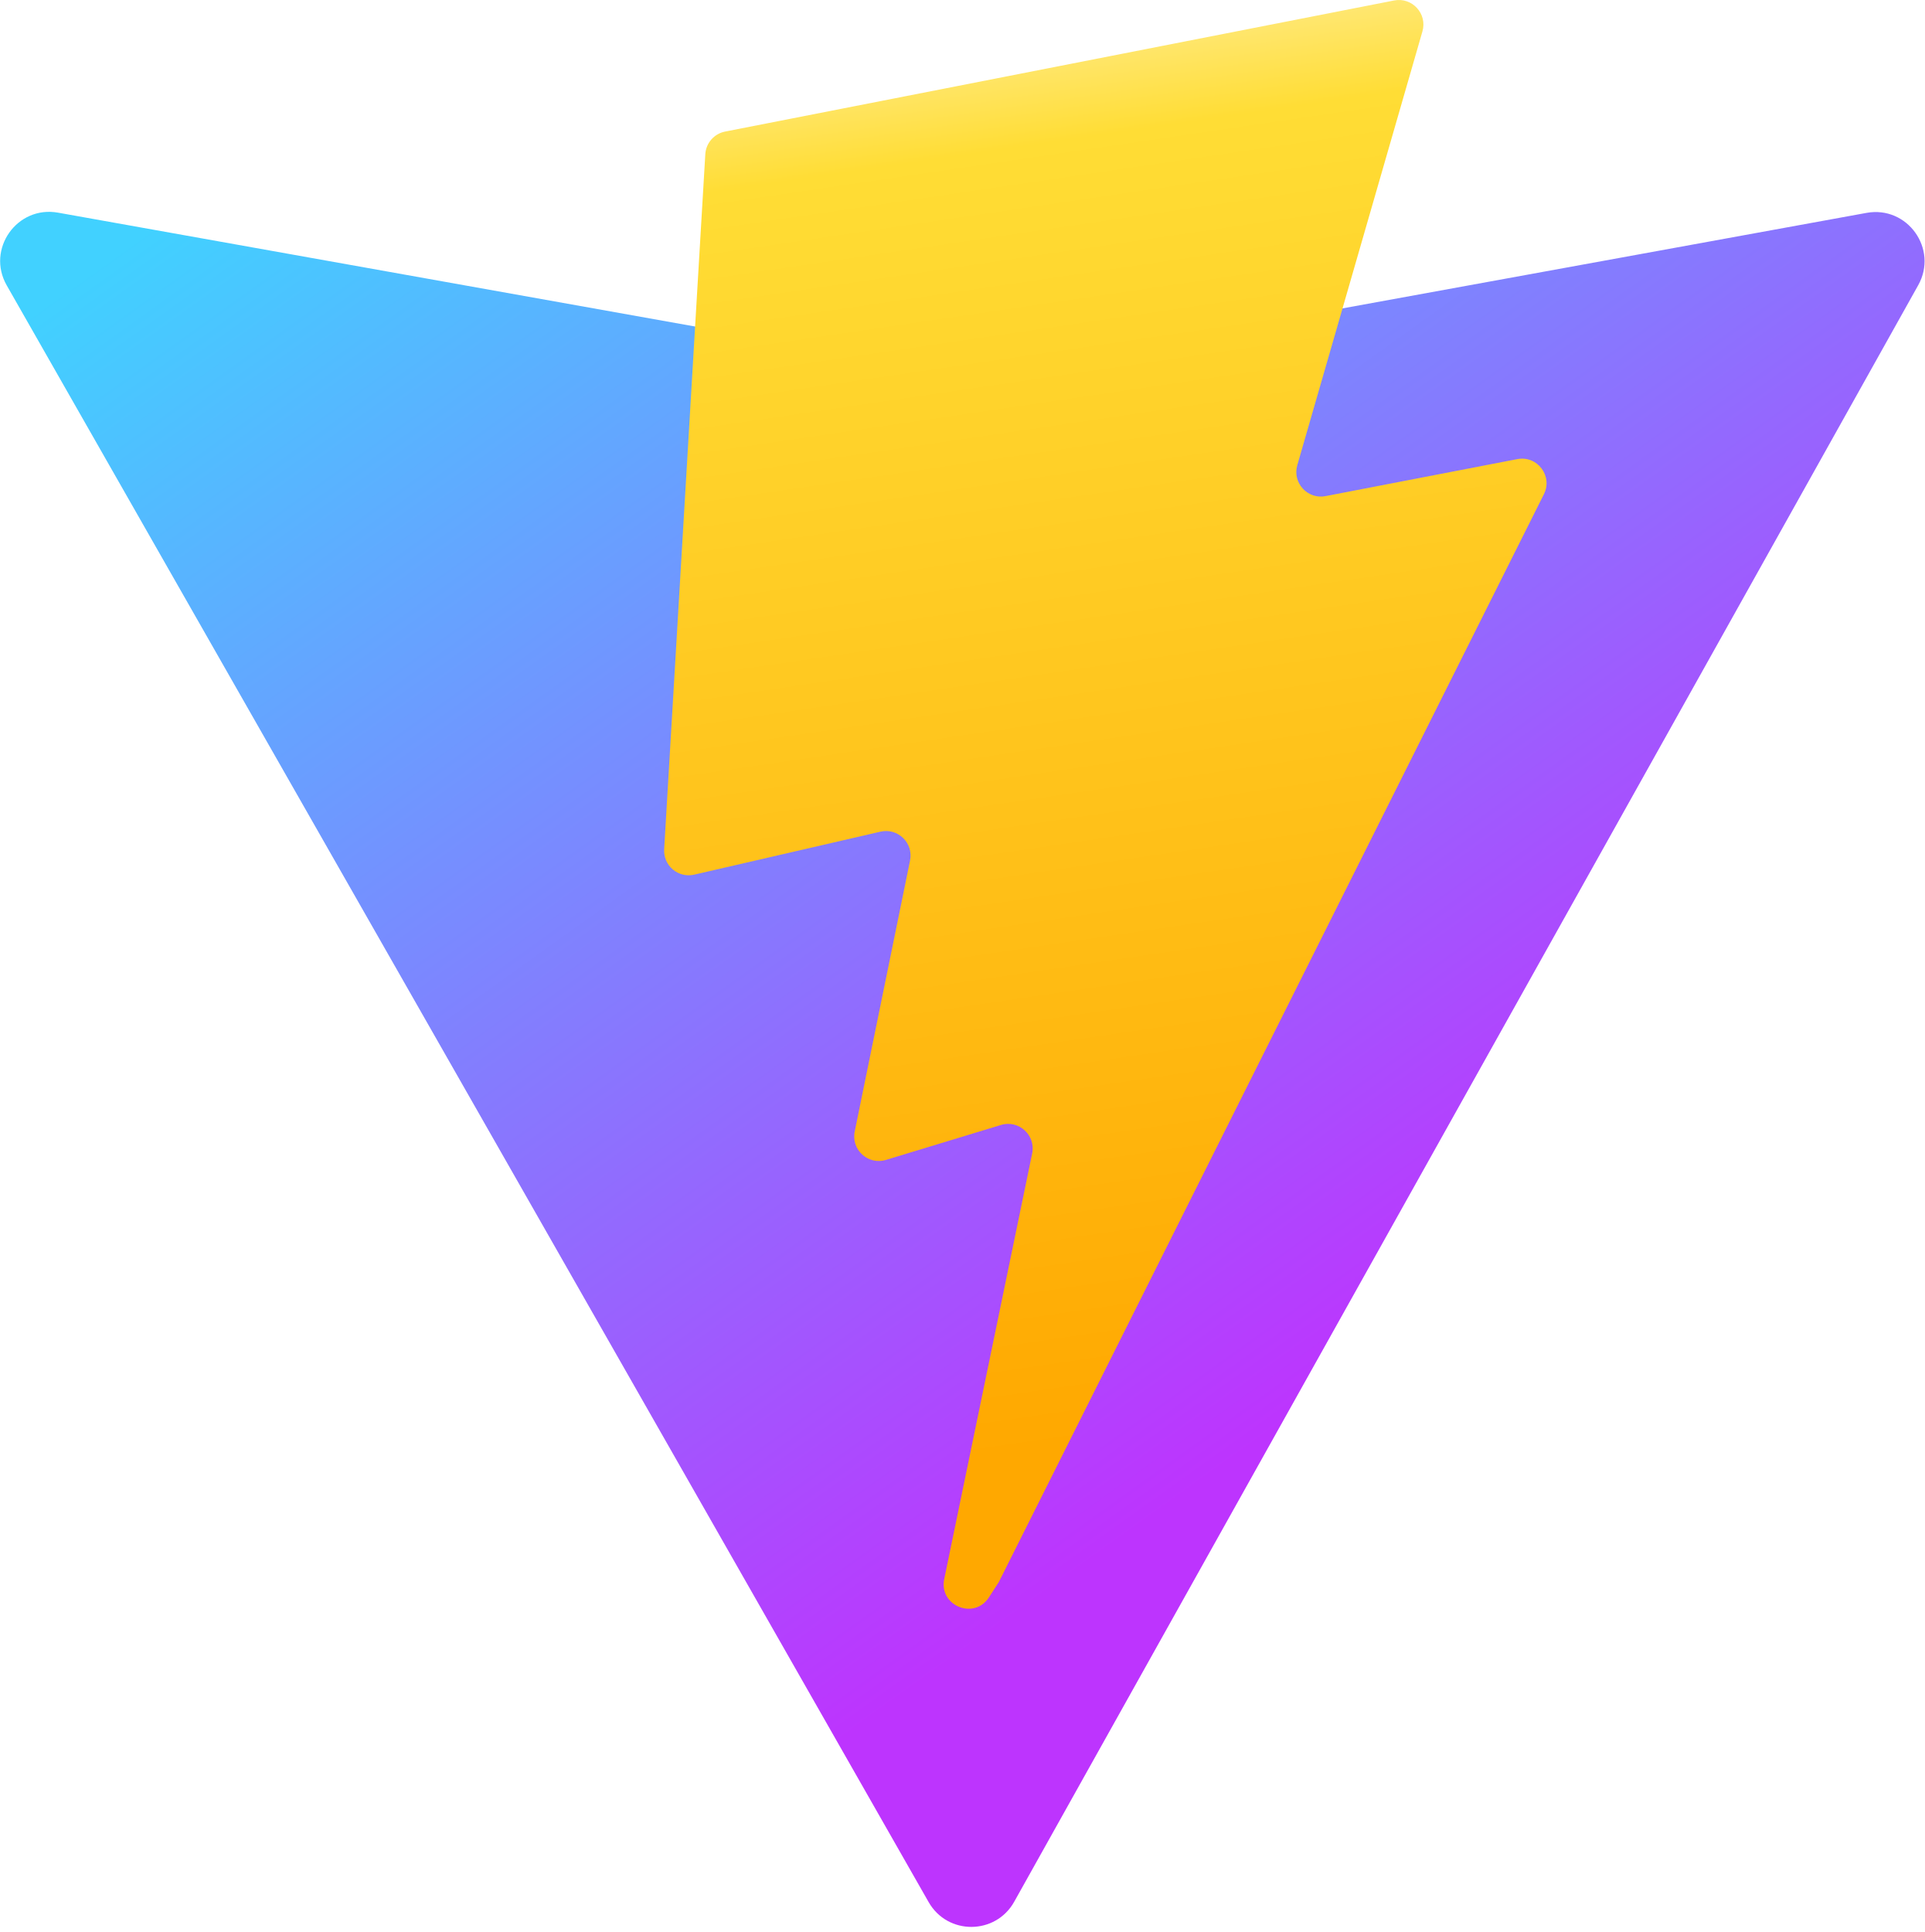
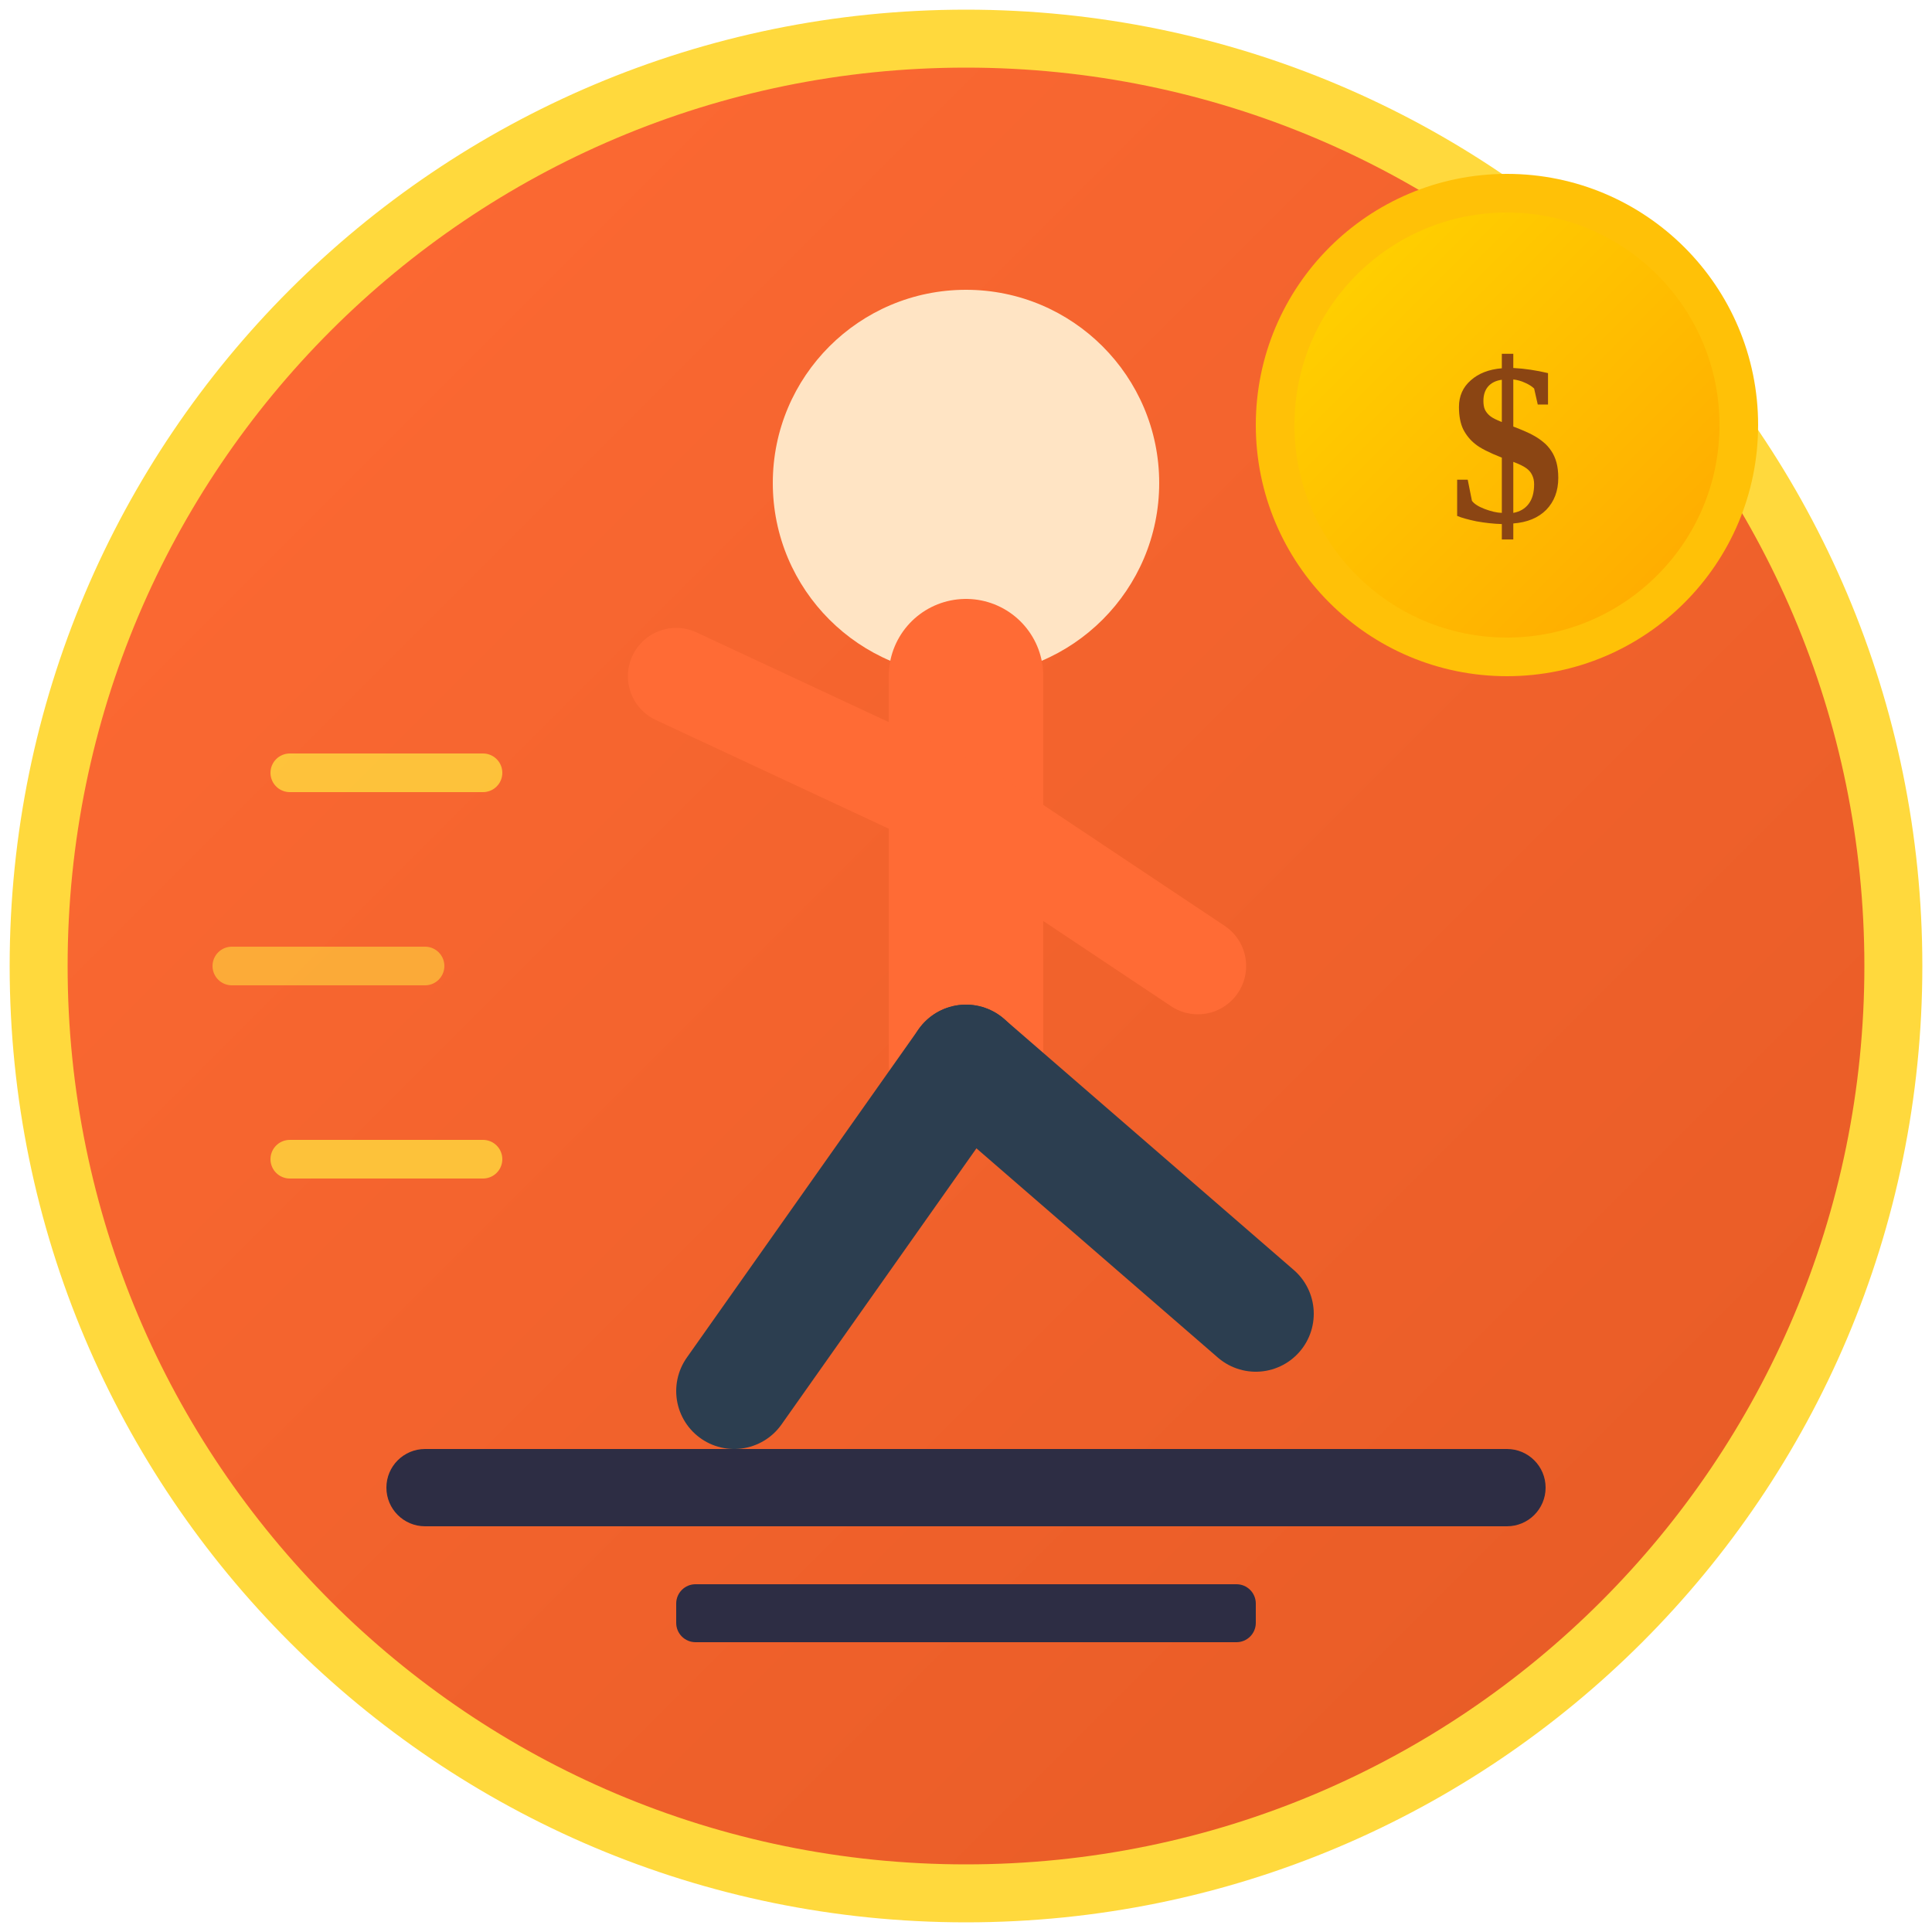
- <svg xmlns="http://www.w3.org/2000/svg" aria-hidden="true" role="img" class="iconify iconify--logos" width="31.88" height="32" preserveAspectRatio="xMidYMid meet" viewBox="0 0 256 257">
+ <svg xmlns="http://www.w3.org/2000/svg" viewBox="0 0 100 100">
  <defs>
-     <linearGradient id="IconifyId1813088fe1fbc01fb466" x1="-.828%" x2="57.636%" y1="7.652%" y2="78.411%">
-       <stop offset="0%" stop-color="#41D1FF" />
-       <stop offset="100%" stop-color="#BD34FE" />
+     <linearGradient id="bgGrad" x1="0%" y1="0%" x2="100%" y2="100%">
+       <stop offset="0%" style="stop-color:#FF6B35" />
+       <stop offset="100%" style="stop-color:#E55A24" />
    </linearGradient>
-     <linearGradient id="IconifyId1813088fe1fbc01fb467" x1="43.376%" x2="50.316%" y1="2.242%" y2="89.03%">
-       <stop offset="0%" stop-color="#FFEA83" />
-       <stop offset="8.333%" stop-color="#FFDD35" />
-       <stop offset="100%" stop-color="#FFA800" />
+     <linearGradient id="coinGrad" x1="0%" y1="0%" x2="100%" y2="100%">
+       <stop offset="0%" style="stop-color:#FFD700" />
+       <stop offset="100%" style="stop-color:#FFA500" />
    </linearGradient>
  </defs>
-   <path fill="url(#IconifyId1813088fe1fbc01fb466)" d="M255.153 37.938L134.897 252.976c-2.483 4.44-8.862 4.466-11.382.048L.875 37.958c-2.746-4.814 1.371-10.646 6.827-9.67l120.385 21.517a6.537 6.537 0 0 0 2.322-.004l117.867-21.483c5.438-.991 9.574 4.796 6.877 9.62Z" />
-   <path fill="url(#IconifyId1813088fe1fbc01fb467)" d="M185.432.063L96.44 17.501a3.268 3.268 0 0 0-2.634 3.014l-5.474 92.456a3.268 3.268 0 0 0 3.997 3.378l24.777-5.718c2.318-.535 4.413 1.507 3.936 3.838l-7.361 36.047c-.495 2.426 1.782 4.5 4.151 3.78l15.304-4.649c2.372-.72 4.652 1.36 4.15 3.788l-11.698 56.621c-.732 3.542 3.979 5.473 5.943 2.437l1.313-2.028l72.516-144.72c1.215-2.423-.88-5.186-3.54-4.672l-25.505 4.922c-2.396.462-4.435-1.77-3.759-4.114l16.646-57.705c.677-2.35-1.37-4.583-3.769-4.113Z" />
+   <circle cx="50" cy="50" r="48" fill="url(#bgGrad)" stroke="#FFD93D" stroke-width="3" />
+   <rect x="20" y="75" width="60" height="4" rx="2" fill="#2D2D44" />
+   <rect x="35" y="82" width="30" height="3" rx="1" fill="#2D2D44" />
+   <circle cx="50" cy="25" r="10" fill="#FFE4C4" />
+   <path d="M50 35 L50 55" stroke="#FF6B35" stroke-width="8" stroke-linecap="round" />
+   <path d="M50 42 L35 35" stroke="#FF6B35" stroke-width="5" stroke-linecap="round" />
+   <path d="M50 42 L62 50" stroke="#FF6B35" stroke-width="5" stroke-linecap="round" />
+   <path d="M50 55 L38 72" stroke="#2C3E50" stroke-width="6" stroke-linecap="round" />
+   <path d="M50 55 L65 68" stroke="#2C3E50" stroke-width="6" stroke-linecap="round" />
+   <circle cx="78" cy="22" r="12" fill="url(#coinGrad)" stroke="#FFC107" stroke-width="2" />
+   <text x="78" y="27" text-anchor="middle" font-size="12" font-weight="bold" fill="#8B4513">$</text>
+   <path d="M15 40 L25 40" stroke="#FFD93D" stroke-width="2" stroke-linecap="round" opacity="0.8" />
+   <path d="M12 50 L22 50" stroke="#FFD93D" stroke-width="2" stroke-linecap="round" opacity="0.6" />
+   <path d="M15 60 L25 60" stroke="#FFD93D" stroke-width="2" stroke-linecap="round" opacity="0.8" />
</svg>
